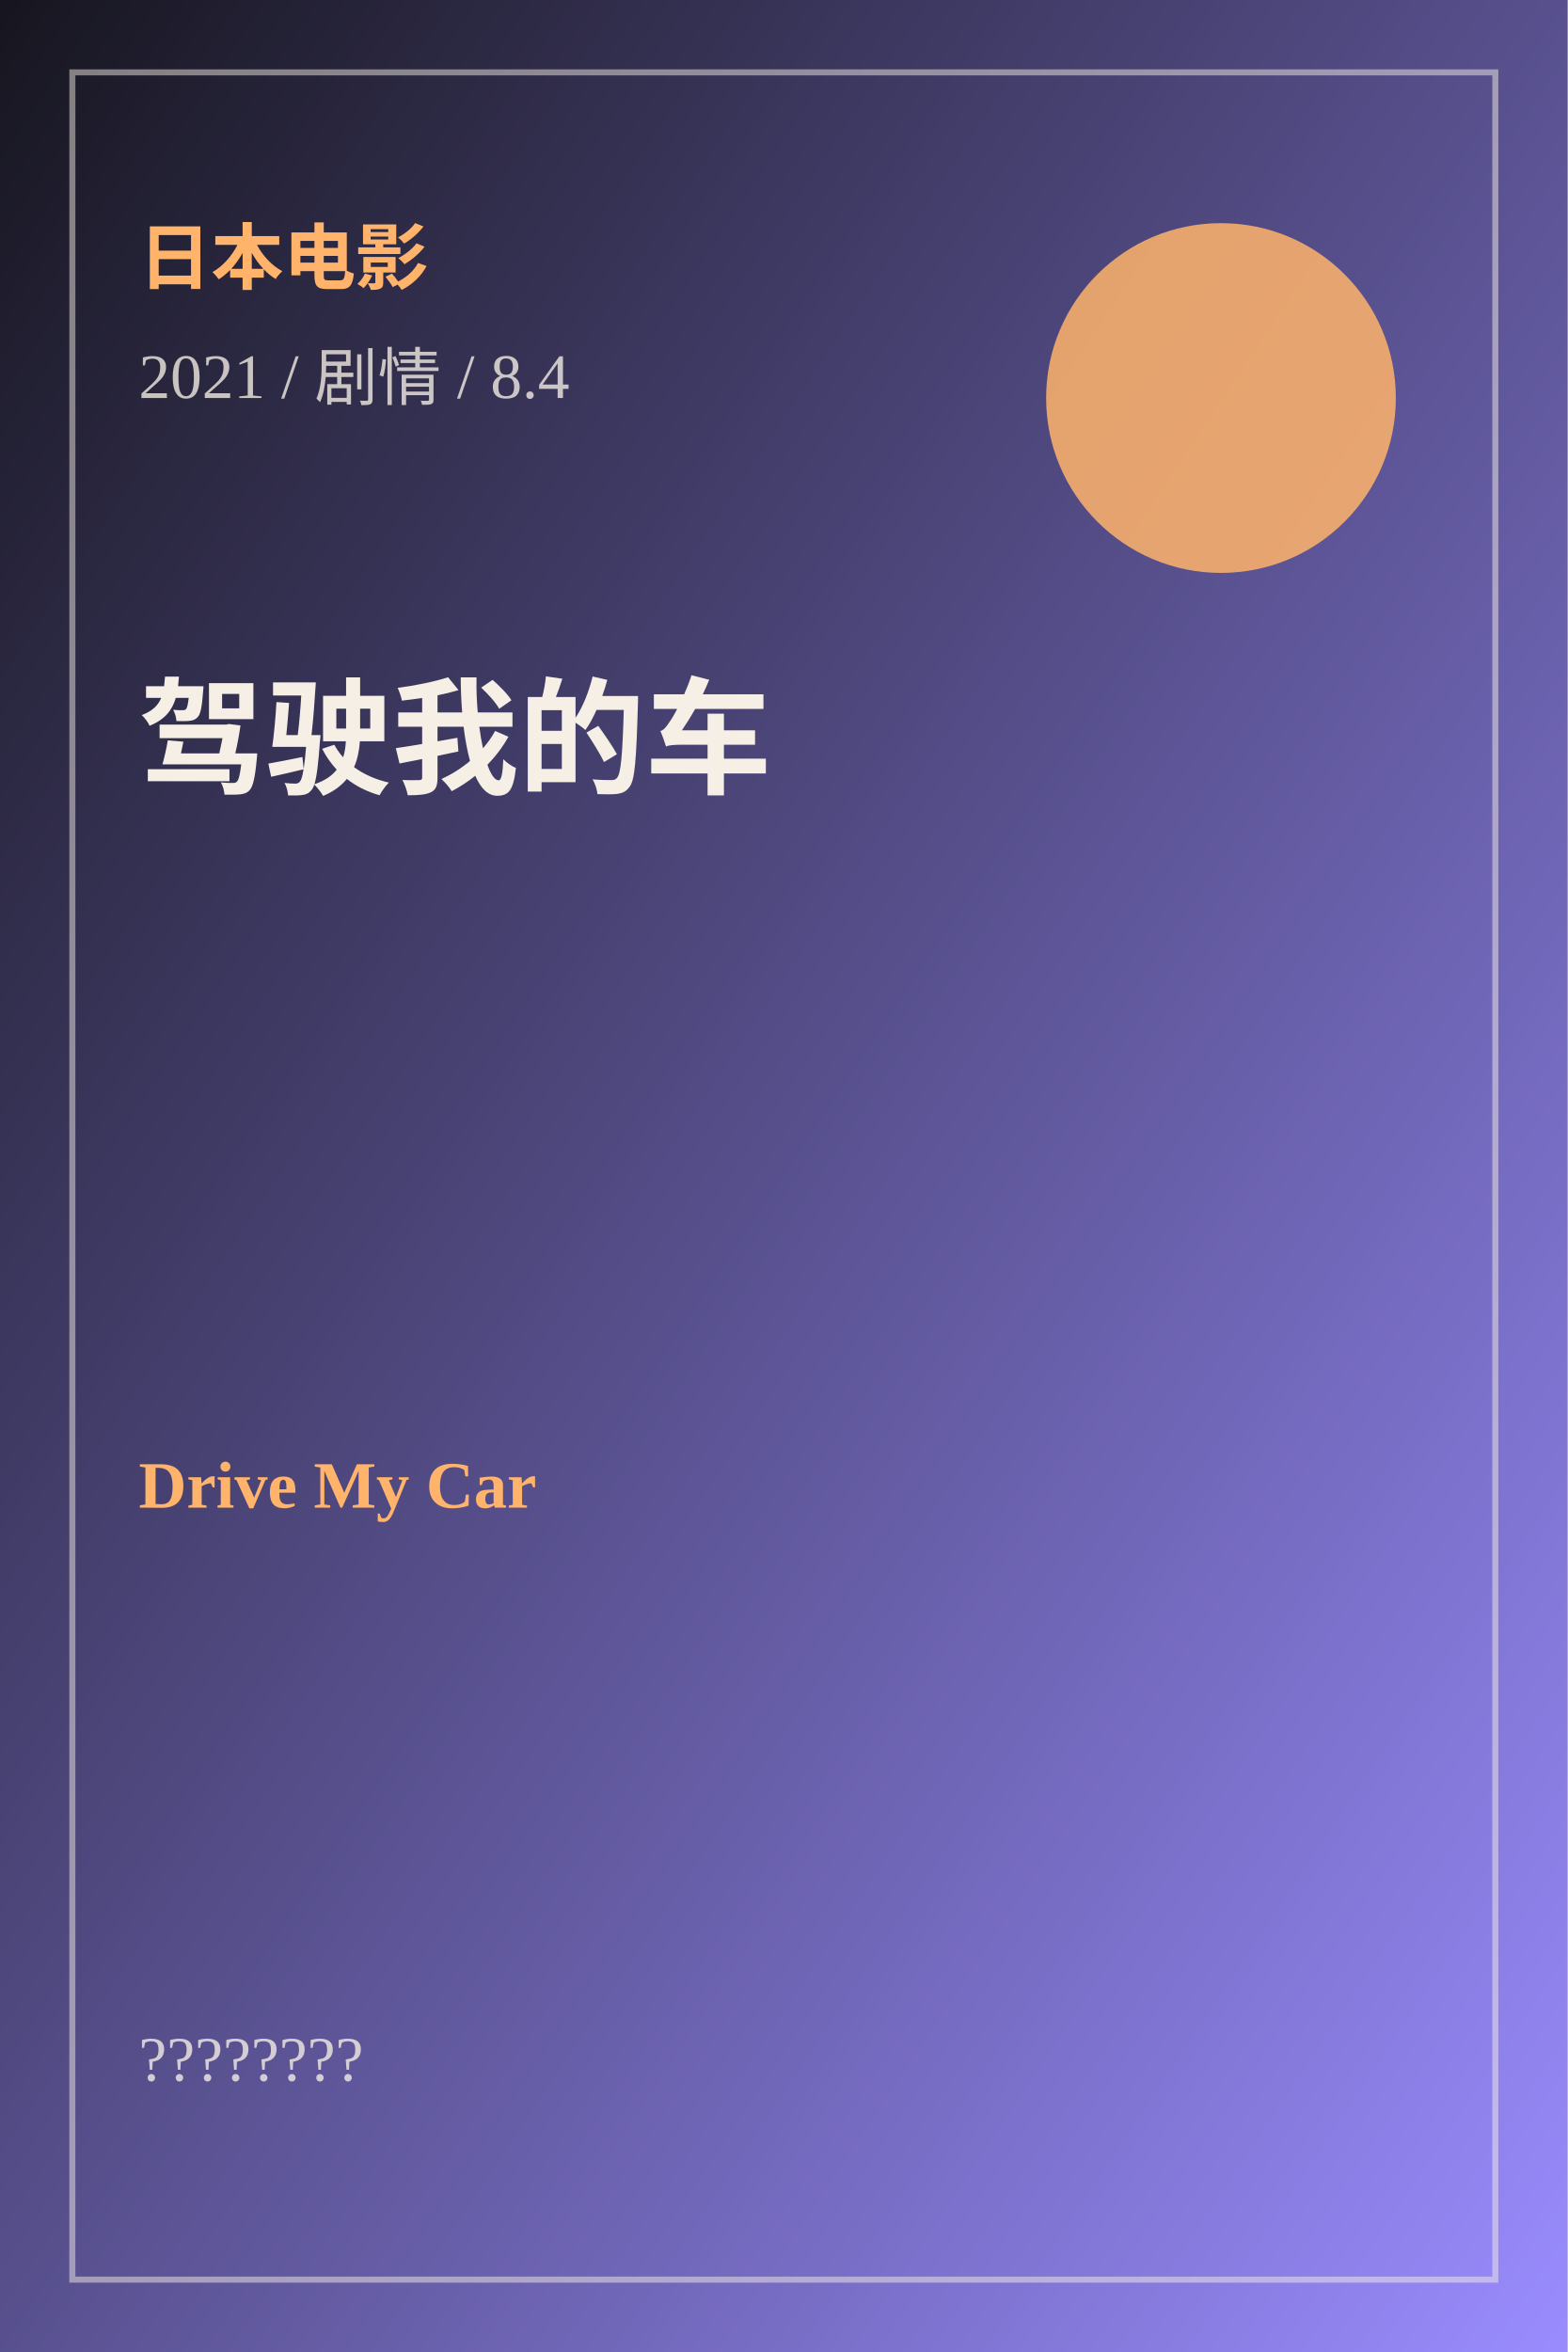
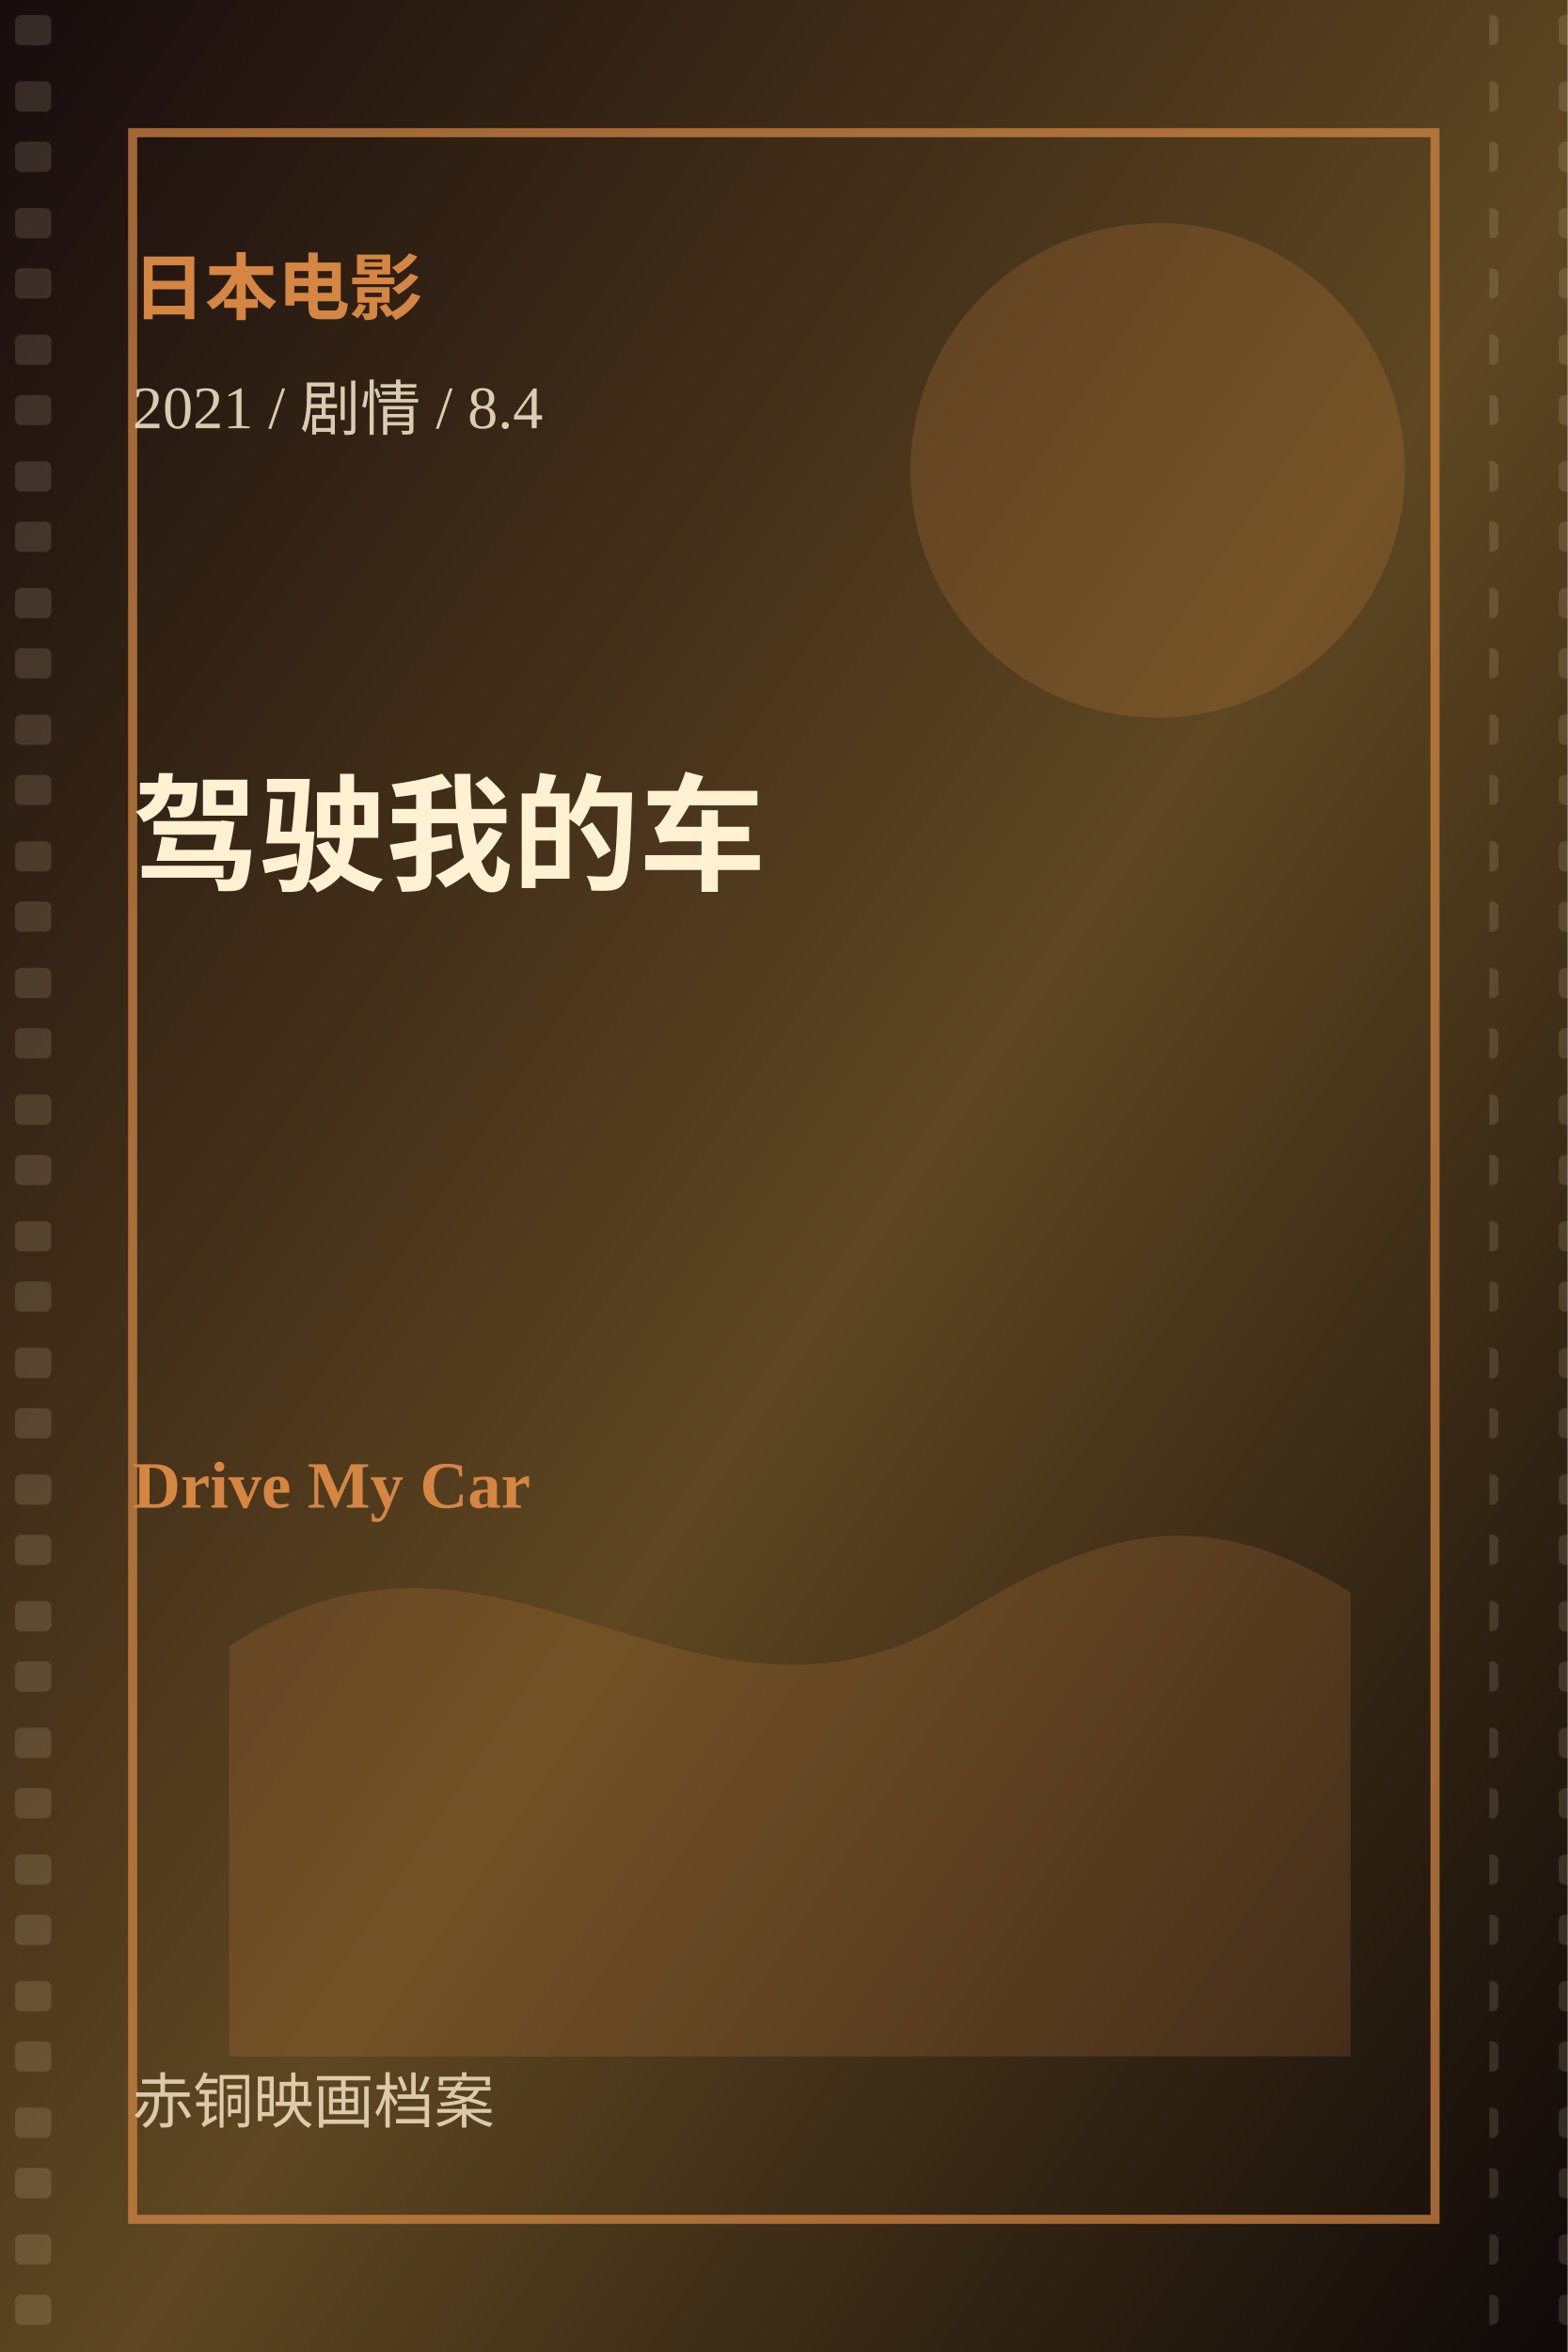
<svg xmlns="http://www.w3.org/2000/svg" width="520" height="780" viewBox="0 0 520 780">
  <defs>
-     <linearGradient id="g" x1="0" y1="0" x2="1" y2="1">
-       <stop offset="0" stop-color="#16151e" />
-       <stop offset="1" stop-color="#9a8cff" />
+     <linearGradient id="bg" x1="0" y1="0" x2="1" y2="1">
+       <stop offset="0" stop-color="#170c0d" />
+       <stop offset=".54" stop-color="hsl(36 48% 25%)" />
+       <stop offset="1" stop-color="#0e0808" />
    </linearGradient>
+     <pattern id="film" width="32" height="42" patternUnits="userSpaceOnUse">
+       <rect width="32" height="42" fill="transparent" />
+       <rect x="5" y="5" width="12" height="10" rx="2" fill="#fff1d2" opacity=".28" />
+       <rect x="5" y="27" width="12" height="10" rx="2" fill="#fff1d2" opacity=".28" />
+     </pattern>
  </defs>
-   <rect width="520" height="780" fill="url(#g)" />
-   <rect x="24" y="24" width="472" height="732" fill="none" stroke="#f6efe5" stroke-opacity=".48" stroke-width="2" />
-   <circle cx="405" cy="132" r="58" fill="#ffb36b" opacity=".85" />
-   <text x="46" y="94" fill="#ffb36b" font-size="24" font-weight="900">日本电影</text>
-   <text x="46" y="132" fill="#f6efe5" font-size="21" opacity=".78">2021 / 剧情 / 8.4</text>
-   <text x="46" y="260" fill="#f6efe5" font-size="42" font-weight="900">驾驶我的车</text>
-   <text x="46" y="500" fill="#ffb36b" font-size="22" font-weight="800">Drive My Car</text>
-   <text x="46" y="690" fill="#f6efe5" font-size="21" opacity=".78">????????</text>
+   <rect width="520" height="780" fill="url(#bg)" />
+   <rect x="0" y="0" width="26" height="780" fill="url(#film)" opacity=".45" />
+   <rect x="494" y="0" width="26" height="780" fill="url(#film)" opacity=".45" />
+   <rect x="44" y="44" width="432" height="692" fill="none" stroke="#d48642" stroke-width="3" opacity=".72" />
+   <circle cx="384" cy="156" r="82" fill="#d48642" opacity=".2" />
+   <path d="M76 546 C166 486 230 590 318 536 C370 504 402 500 448 528 L448 682 L76 682 Z" fill="#d48642" opacity=".18" />
+   <text x="44" y="104" fill="#d48642" font-size="24" font-weight="900">日本电影</text>
+   <text x="44" y="142" fill="#fff1d2" font-size="20" opacity=".82">2021 / 剧情 / 8.4</text>
+   <text x="44" y="292" fill="#fff1d2" font-size="42" font-weight="900">驾驶我的车</text>
+   <text x="44" y="500" fill="#d48642" font-size="22" font-weight="800">Drive My Car</text>
+   <text x="44" y="704" fill="#fff1d2" font-size="20" opacity=".78">赤铜映画档案</text>
</svg>
